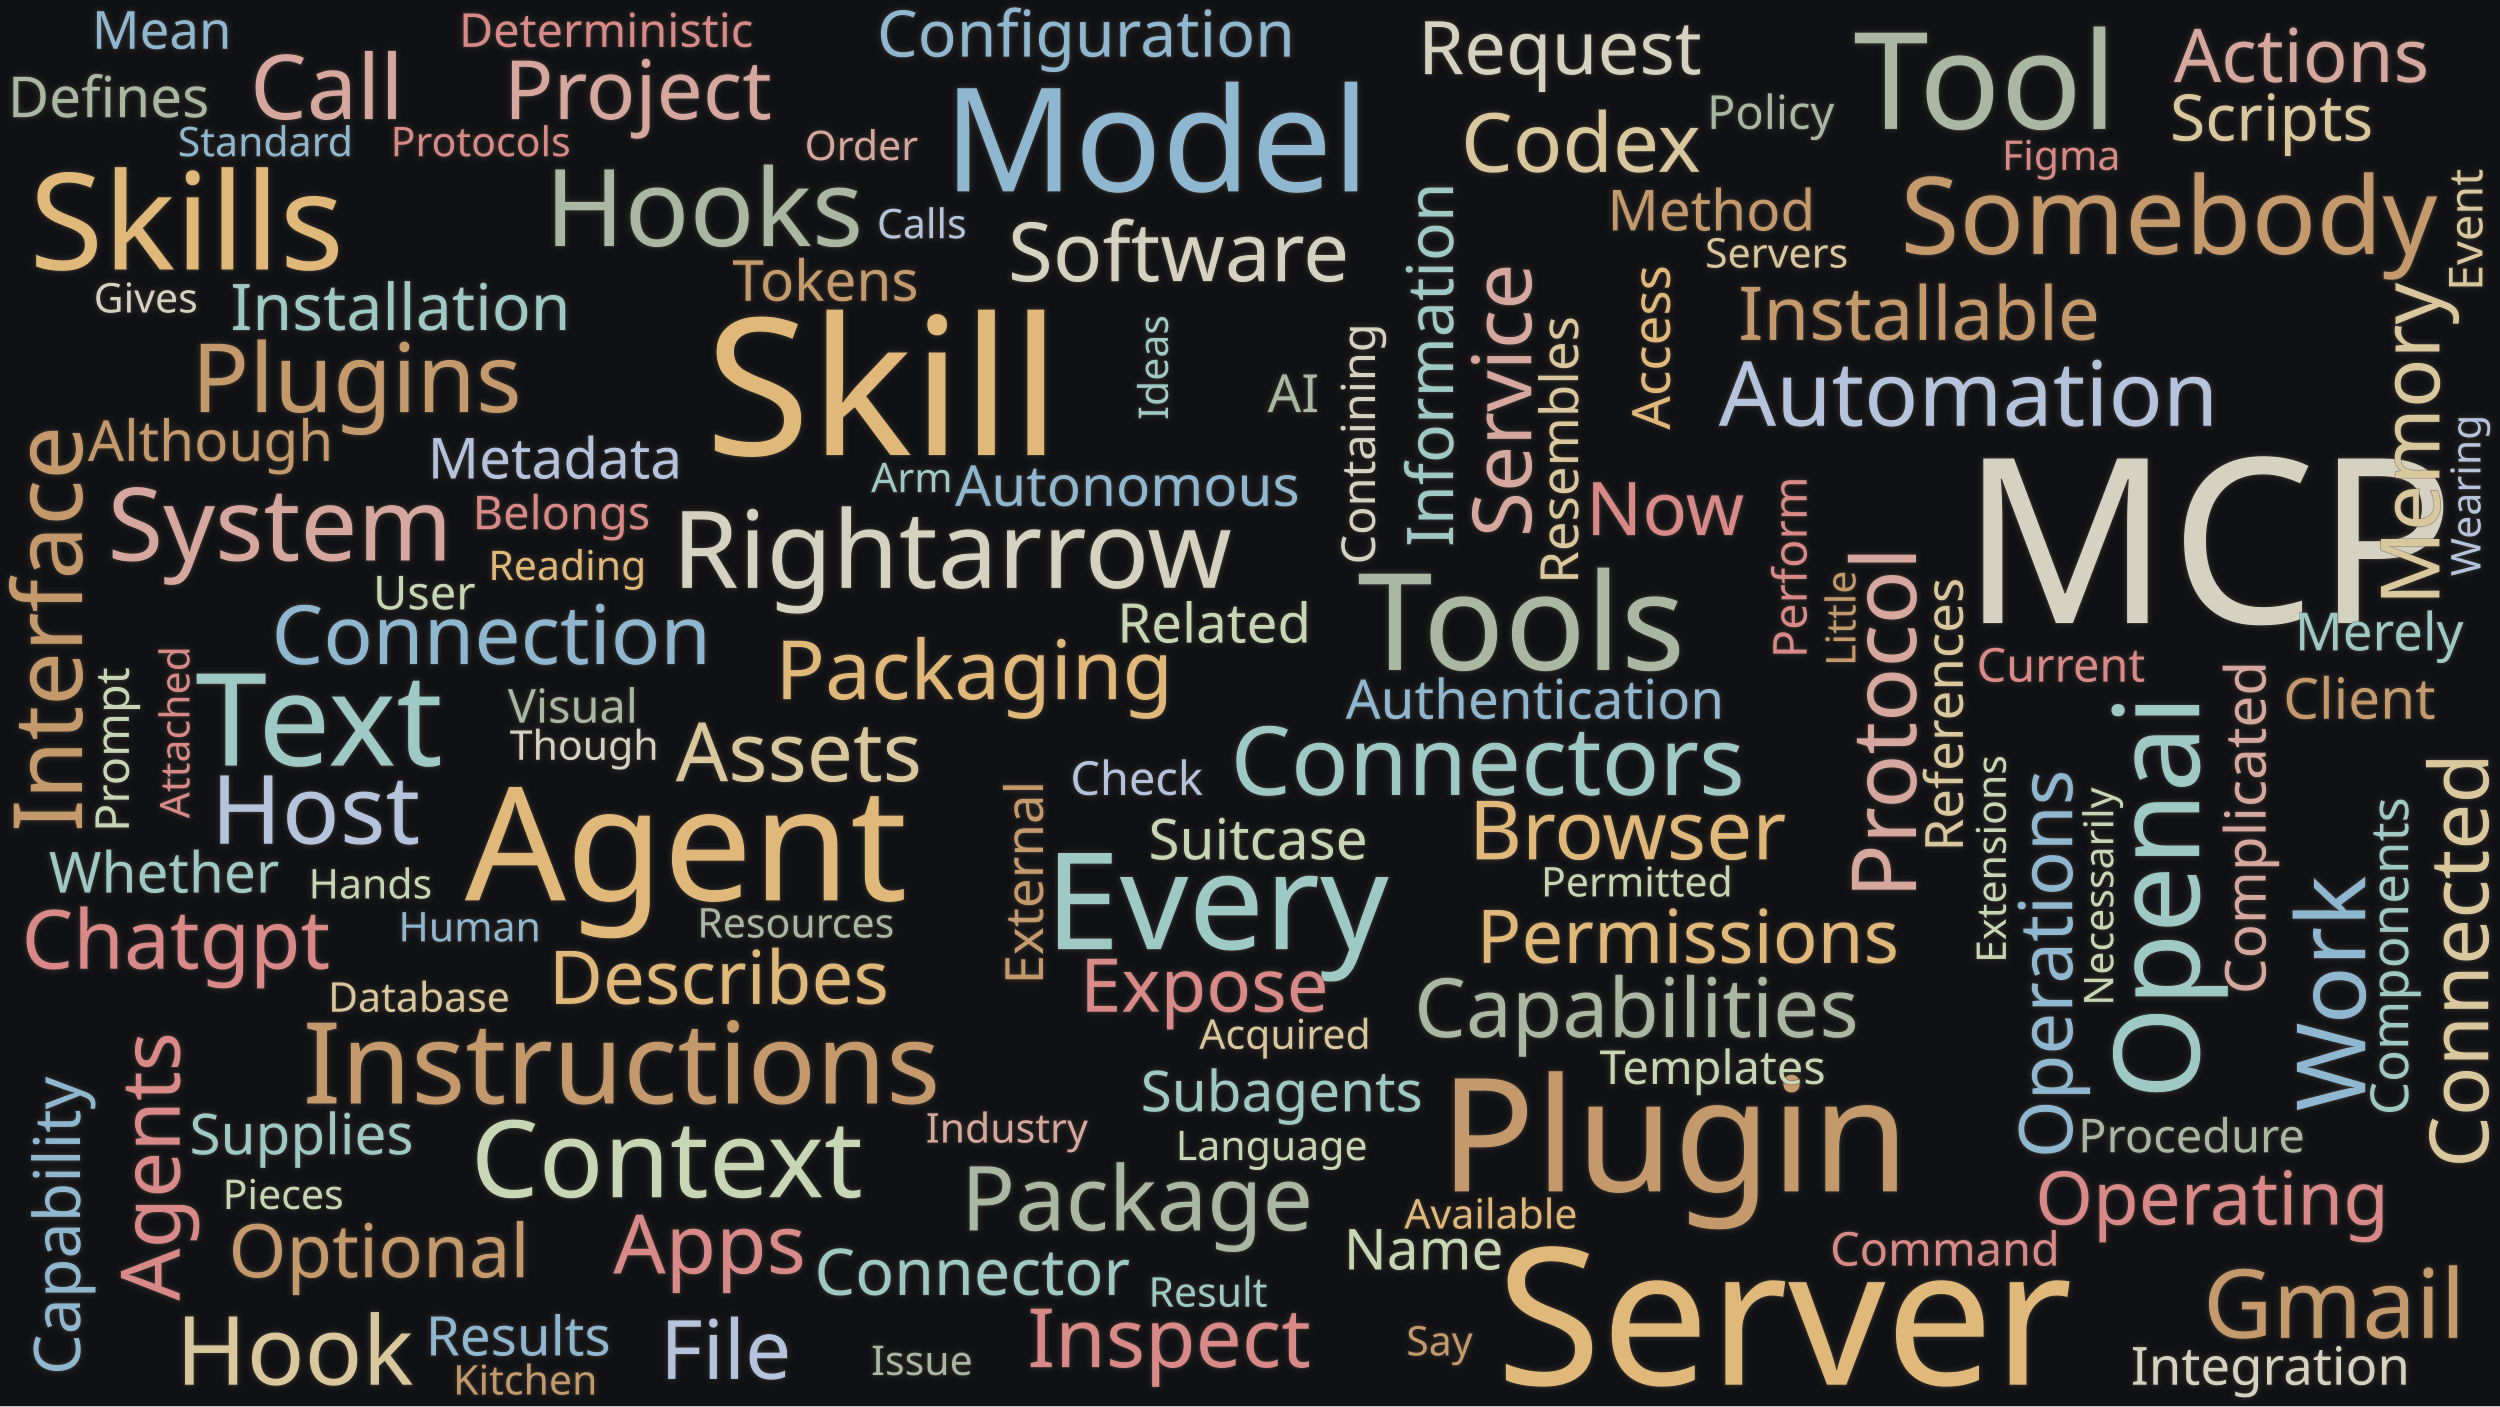
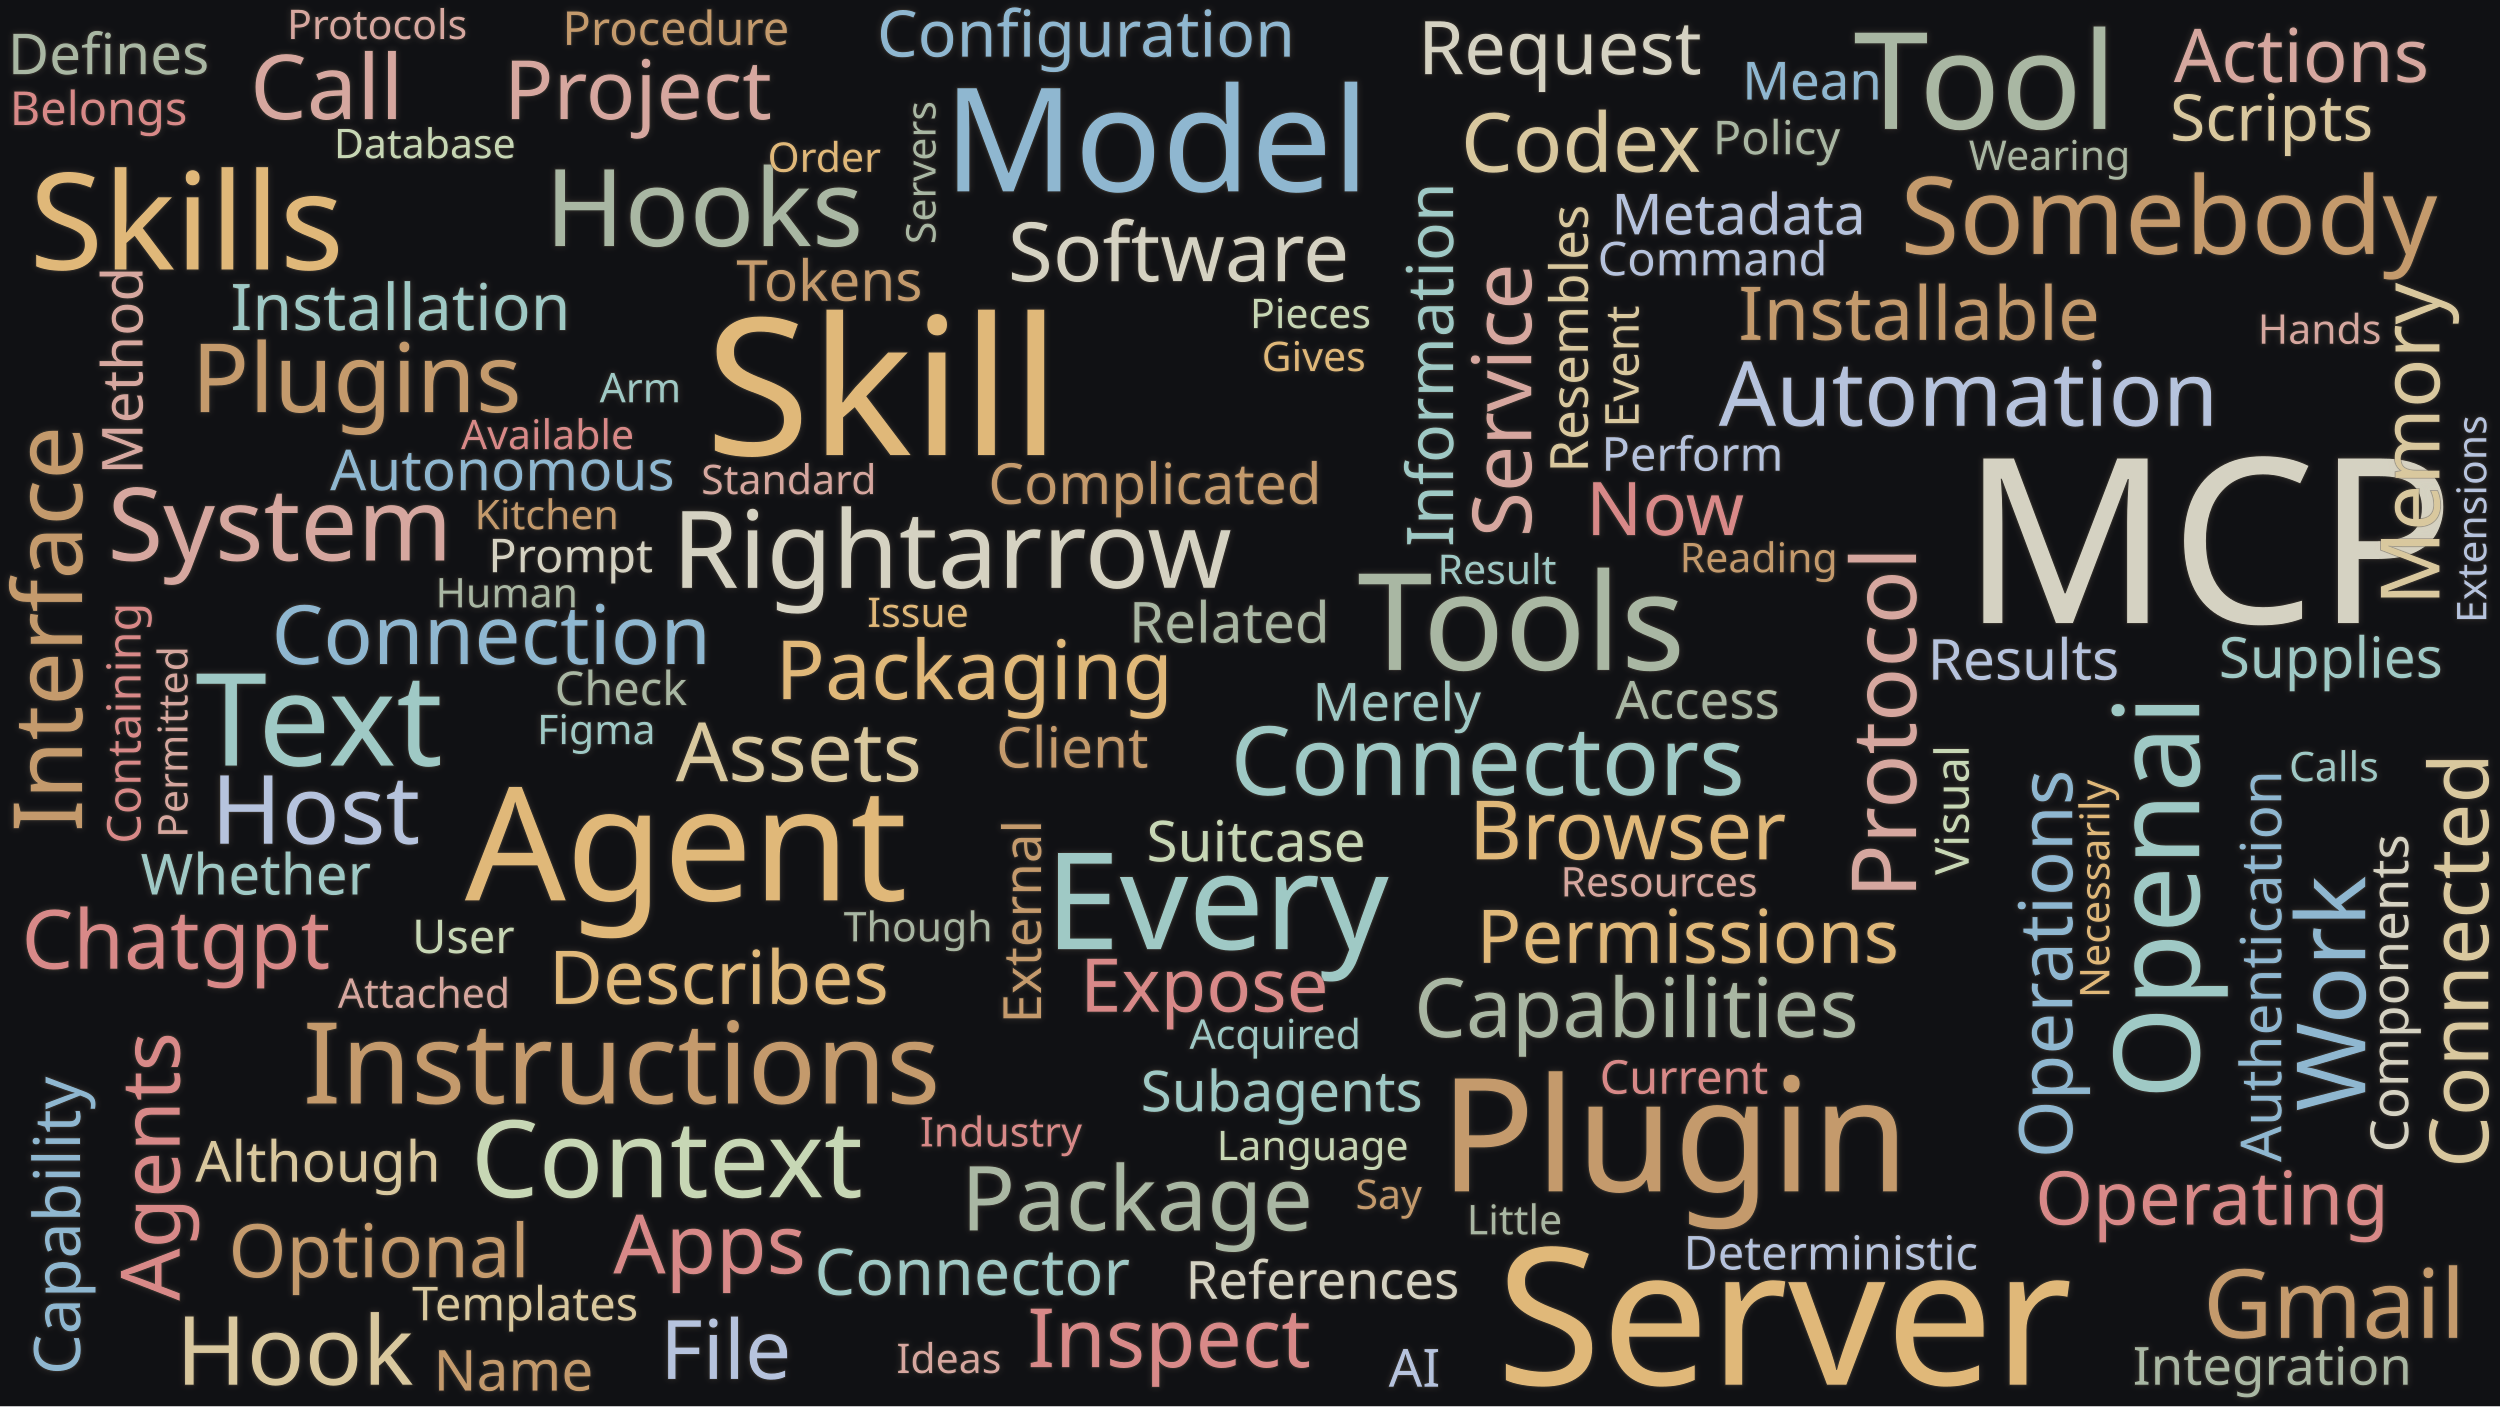
<svg xmlns="http://www.w3.org/2000/svg" role="img" aria-label="The Magnificent Plumbing Department of Artificial Intelligence" width="1280" height="720">
  <defs>
    <filter id="wordGlow" x="-20%" y="-20%" width="140%" height="140%">
      <feDropShadow dx="0" dy="0" stdDeviation="1.6" flood-color="#d8c7a1" flood-opacity="0.18" />
    </filter>
  </defs>
  <style>text { filter: url(#wordGlow); paint-order: stroke fill; stroke: rgba(16,17,20,.34); stroke-width: .9px; }</style>
  <style>text{font-family:'Droid Sans Mono';font-weight:normal;font-style:normal;}</style>
  <rect width="100%" height="100%" style="fill:#101114" />
  <text transform="translate(1004,319)" font-size="118" style="fill:#d5d2c2">MCP</text>
  <text transform="translate(361,233)" font-size="98" style="fill:#e0b879">Skill</text>
  <text transform="translate(766,709)" font-size="98" style="fill:#e0b879">Server</text>
  <text transform="translate(737,610)" font-size="81" style="fill:#c49a6c">Plugin</text>
  <text transform="translate(238,461)" font-size="81" style="fill:#e0b879">Agent</text>
  <text transform="translate(483,98)" font-size="74" style="fill:#8fb7d0">Model</text>
  <text transform="translate(695,343)" font-size="69" style="fill:#a9b7a3">Tools</text>
  <text transform="translate(15,138)" font-size="69" style="fill:#e0b879">Skills</text>
  <text transform="translate(535,486)" font-size="69" style="fill:#9fc9c5">Every</text>
  <text transform="translate(949,66)" font-size="69" style="fill:#a9b7a3">Tool</text>
  <text transform="translate(100,392)" font-size="66" style="fill:#9fc9c5">Text</text>
  <text transform="translate(1126,563) rotate(-90)" font-size="61" style="fill:#9fc9c5">Openai</text>
  <text transform="translate(155,565)" font-size="58" style="fill:#c49a6c">Instructions</text>
  <text transform="translate(973,130)" font-size="55" style="fill:#c49a6c">Somebody</text>
  <text transform="translate(279,126)" font-size="55" style="fill:#a9b7a3">Hooks</text>
  <text transform="translate(241,613)" font-size="55" style="fill:#c7d7b5">Context</text>
  <text transform="translate(344,301)" font-size="55" style="fill:#d5d2c2">Rightarrow</text>
  <text transform="translate(55,287)" font-size="52" style="fill:#d6a79f">System</text>
  <text transform="translate(98,211)" font-size="49" style="fill:#c49a6c">Plugins</text>
  <text transform="translate(630,407)" font-size="49" style="fill:#9fc9c5">Connectors</text>
  <text transform="translate(42,426) rotate(-90)" font-size="49" style="fill:#c49a6c">Interface</text>
  <text transform="translate(108,432)" font-size="49" style="fill:#b6c3dd">Host</text>
  <text transform="translate(1128,685)" font-size="49" style="fill:#c49a6c">Gmail</text>
  <text transform="translate(1211,569) rotate(-90)" font-size="49" style="fill:#8fb7d0">Work</text>
  <text transform="translate(90,709)" font-size="49" style="fill:#d9c89e">Hook</text>
  <text transform="translate(128,61)" font-size="46" style="fill:#d6a79f">Call</text>
  <text transform="translate(981,460) rotate(-90)" font-size="46" style="fill:#d6a79f">Protocol</text>
  <text transform="translate(492,630)" font-size="46" style="fill:#a9b7a3">Package</text>
  <text transform="translate(880,218)" font-size="46" style="fill:#b6c3dd">Automation</text>
  <text transform="translate(314,652)" font-size="42" style="fill:#d88988">Apps</text>
  <text transform="translate(92,666) rotate(-90)" font-size="42" style="fill:#d88988">Agents</text>
  <text transform="translate(516,144)" font-size="42" style="fill:#d5d2c2">Software</text>
  <text transform="translate(397,358)" font-size="42" style="fill:#e0b879">Packaging</text>
  <text transform="translate(139,340)" font-size="42" style="fill:#8fb7d0">Connection</text>
  <text transform="translate(526,700)" font-size="42" style="fill:#d88988">Inspect</text>
  <text transform="translate(724,531)" font-size="42" style="fill:#a9b7a3">Capabilities</text>
  <text transform="translate(338,706)" font-size="42" style="fill:#b6c3dd">File</text>
  <text transform="translate(752,440)" font-size="42" style="fill:#e0b879">Browser</text>
  <text transform="translate(11,496)" font-size="42" style="fill:#d88988">Chatgpt</text>
  <text transform="translate(748,88)" font-size="42" style="fill:#d9c89e">Codex</text>
  <text transform="translate(784,275) rotate(-90)" font-size="42" style="fill:#d6a79f">Service</text>
  <text transform="translate(346,400)" font-size="42" style="fill:#d9c89e">Assets</text>
  <text transform="translate(1274,598) rotate(-90)" font-size="42" style="fill:#d9c89e">Connected</text>
  <text transform="translate(1249,310) rotate(-90)" font-size="42" style="fill:#d9c89e">Memory</text>
  <text transform="translate(258,61)" font-size="42" style="fill:#d6a79f">Project</text>
  <text transform="translate(1042,627)" font-size="38" style="fill:#d88988">Operating</text>
  <text transform="translate(890,174)" font-size="38" style="fill:#c49a6c">Installable</text>
  <text transform="translate(756,493)" font-size="38" style="fill:#e0b879">Permissions</text>
  <text transform="translate(1113,42)" font-size="38" style="fill:#d6a79f">Actions</text>
  <text transform="translate(726,38)" font-size="38" style="fill:#d5d2c2">Request</text>
  <text transform="translate(553,518)" font-size="38" style="fill:#d88988">Expose</text>
  <text transform="translate(117,654)" font-size="38" style="fill:#c49a6c">Optional</text>
  <text transform="translate(281,514)" font-size="38" style="fill:#e0b879">Describes</text>
  <text transform="translate(1061,593) rotate(-90)" font-size="38" style="fill:#8fb7d0">Operations</text>
  <text transform="translate(812,274)" font-size="38" style="fill:#d88988">Now</text>
  <text transform="translate(449,29)" font-size="33" style="fill:#8fb7d0">Configuration</text>
  <text transform="translate(1111,72)" font-size="33" style="fill:#d9c89e">Scripts</text>
  <text transform="translate(41,704) rotate(-90)" font-size="33" style="fill:#8fb7d0">Capability</text>
  <text transform="translate(118,169)" font-size="33" style="fill:#9fc9c5">Installation</text>
  <text transform="translate(417,663)" font-size="33" style="fill:#9fc9c5">Connector</text>
  <text transform="translate(744,280) rotate(-90)" font-size="33" style="fill:#9fc9c5">Information</text>
  <text transform="translate(584,569)" font-size="29" style="fill:#9fc9c5">Subagents</text>
-   <text transform="translate(1160,509) rotate(-90)" font-size="29" style="fill:#d6a79f">Complicated</text>
-   <text transform="translate(823,118)" font-size="29" style="fill:#c49a6c">Method</text>
-   <text transform="translate(688,650)" font-size="29" style="fill:#c7d7b5">Name</text>
-   <text transform="translate(219,245)" font-size="29" style="fill:#b6c3dd">Metadata</text>
-   <text transform="translate(588,440)" font-size="29" style="fill:#c7d7b5">Suitcase</text>
-   <text transform="translate(489,259)" font-size="29" style="fill:#8fb7d0">Autonomous</text>
-   <text transform="translate(97,591)" font-size="29" style="fill:#9fc9c5">Supplies</text>
-   <text transform="translate(25,457)" font-size="29" style="fill:#9fc9c5">Whether</text>
-   <text transform="translate(375,154)" font-size="29" style="fill:#c49a6c">Tokens</text>
-   <text transform="translate(1169,368)" font-size="29" style="fill:#c49a6c">Client</text>
-   <text transform="translate(4,60)" font-size="29" style="fill:#a9b7a3">Defines</text>
-   <text transform="translate(45,236)" font-size="29" style="fill:#c49a6c">Although</text>
-   <text transform="translate(689,368)" font-size="28" style="fill:#8fb7d0">Authentication</text>
-   <text transform="translate(218,694)" font-size="28" style="fill:#8fb7d0">Results</text>
-   <text transform="translate(572,329)" font-size="28" style="fill:#c7d7b5">Related</text>
-   <text transform="translate(1091,709)" font-size="27" style="fill:#d5d2c2">Integration</text>
-   <text transform="translate(855,220) rotate(-90)" font-size="27" style="fill:#e0b879">Access</text>
-   <text transform="translate(808,299) rotate(-90)" font-size="27" style="fill:#d9c89e">Resembles</text>
-   <text transform="translate(534,504) rotate(-90)" font-size="27" style="fill:#c49a6c">External</text>
-   <text transform="translate(1175,333)" font-size="27" style="fill:#9fc9c5">Merely</text>
-   <text transform="translate(47,25)" font-size="27" style="fill:#8fb7d0">Mean</text>
-   <text transform="translate(649,211)" font-size="27" style="fill:#a9b7a3">AI</text>
-   <text transform="translate(1233,571) rotate(-90)" font-size="27" style="fill:#9fc9c5">Components</text>
-   <text transform="translate(1005,436) rotate(-90)" font-size="27" style="fill:#d9c89e">References</text>
-   <text transform="translate(819,555)" font-size="24" style="fill:#c7d7b5">Templates</text>
-   <text transform="translate(1064,590)" font-size="24" style="fill:#a9b7a3">Procedure</text>
-   <text transform="translate(925,337) rotate(-90)" font-size="24" style="fill:#d88988">Perform</text>
-   <text transform="translate(235,24)" font-size="24" style="fill:#d88988">Deterministic</text>
-   <text transform="translate(704,289) rotate(-90)" font-size="24" style="fill:#d5d2c2">Containing</text>
-   <text transform="translate(66,426) rotate(-90)" font-size="24" style="fill:#c7d7b5">Prompt</text>
-   <text transform="translate(260,370)" font-size="24" style="fill:#a9b7a3">Visual</text>
-   <text transform="translate(548,407)" font-size="24" style="fill:#b6c3dd">Check</text>
-   <text transform="translate(937,648)" font-size="24" style="fill:#d88988">Command</text>
-   <text transform="translate(242,271)" font-size="24" style="fill:#d88988">Belongs</text>
-   <text transform="translate(1012,349)" font-size="24" style="fill:#d88988">Current</text>
-   <text transform="translate(874,66)" font-size="24" style="fill:#a9b7a3">Policy</text>
-   <text transform="translate(191,312)" font-size="24" style="fill:#c7d7b5">User</text>
-   <text transform="translate(1271,149) rotate(-90)" font-size="24" style="fill:#d9c89e">Event</text>
-   <text transform="translate(720,694)" font-size="21" style="fill:#c49a6c">Say</text>
-   <text transform="translate(602,594)" font-size="21" style="fill:#c7d7b5">Language</text>
-   <text transform="translate(474,585)" font-size="21" style="fill:#d6a79f">Industry</text>
-   <text transform="translate(614,537)" font-size="21" style="fill:#d9c89e">Acquired</text>
-   <text transform="translate(873,137)" font-size="21" style="fill:#d9c89e">Servers</text>
-   <text transform="translate(200,80)" font-size="21" style="fill:#d88988">Protocols</text>
-   <text transform="translate(97,419) rotate(-90)" font-size="21" style="fill:#d88988">Attached</text>
-   <text transform="translate(204,482)" font-size="21" style="fill:#8fb7d0">Human</text>
-   <text transform="translate(598,215) rotate(-90)" font-size="21" style="fill:#9fc9c5">Ideas</text>
-   <text transform="translate(1270,295) rotate(-90)" font-size="21" style="fill:#b6c3dd">Wearing</text>
-   <text transform="translate(48,160)" font-size="21" style="fill:#d5d2c2">Gives</text>
-   <text transform="translate(158,460)" font-size="21" style="fill:#c7d7b5">Hands</text>
-   <text transform="translate(950,341) rotate(-90)" font-size="21" style="fill:#c49a6c">Little</text>
-   <text transform="translate(789,459)" font-size="21" style="fill:#c7d7b5">Permitted</text>
-   <text transform="translate(446,704)" font-size="21" style="fill:#a9b7a3">Issue</text>
-   <text transform="translate(446,252)" font-size="21" style="fill:#9fc9c5">Arm</text>
-   <text transform="translate(168,518)" font-size="21" style="fill:#d9c89e">Database</text>
-   <text transform="translate(1025,87)" font-size="21" style="fill:#d88988">Figma</text>
-   <text transform="translate(91,80)" font-size="21" style="fill:#8fb7d0">Standard</text>
-   <text transform="translate(250,297)" font-size="21" style="fill:#e0b879">Reading</text>
-   <text transform="translate(357,480)" font-size="21" style="fill:#a9b7a3">Resources</text>
-   <text transform="translate(114,619)" font-size="21" style="fill:#c7d7b5">Pieces</text>
-   <text transform="translate(1082,515) rotate(-90)" font-size="21" style="fill:#c7d7b5">Necessarily</text>
-   <text transform="translate(719,629)" font-size="21" style="fill:#e0b879">Available</text>
-   <text transform="translate(232,714)" font-size="21" style="fill:#c49a6c">Kitchen</text>
-   <text transform="translate(588,669)" font-size="21" style="fill:#9fc9c5">Result</text>
-   <text transform="translate(261,389)" font-size="21" style="fill:#d5d2c2">Though</text>
-   <text transform="translate(449,122)" font-size="21" style="fill:#b6c3dd">Calls</text>
-   <text transform="translate(1027,493) rotate(-90)" font-size="21" style="fill:#c7d7b5">Extensions</text>
-   <text transform="translate(412,82)" font-size="21" style="fill:#d6a79f">Order</text>
+   <text transform="translate(73,243) rotate(-90)" font-size="29" style="fill:#d6a79f">Method</text>
+   <text transform="translate(506,258)" font-size="29" style="fill:#c49a6c">Complicated</text>
+   <text transform="translate(222,712)" font-size="29" style="fill:#c49a6c">Name</text>
+   <text transform="translate(825,120)" font-size="29" style="fill:#b6c3dd">Metadata</text>
+   <text transform="translate(587,441)" font-size="29" style="fill:#c7d7b5">Suitcase</text>
+   <text transform="translate(169,251)" font-size="29" style="fill:#8fb7d0">Autonomous</text>
+   <text transform="translate(1136,347)" font-size="29" style="fill:#9fc9c5">Supplies</text>
+   <text transform="translate(72,458)" font-size="29" style="fill:#9fc9c5">Whether</text>
+   <text transform="translate(377,154)" font-size="29" style="fill:#c49a6c">Tokens</text>
+   <text transform="translate(510,393)" font-size="29" style="fill:#c49a6c">Client</text>
+   <text transform="translate(4,38)" font-size="29" style="fill:#a9b7a3">Defines</text>
+   <text transform="translate(100,605)" font-size="29" style="fill:#d9c89e">Although</text>
+   <text transform="translate(1168,595) rotate(-90)" font-size="29" style="fill:#8fb7d0">Authentication</text>
+   <text transform="translate(987,348)" font-size="29" style="fill:#b6c3dd">Results</text>
+   <text transform="translate(578,329)" font-size="29" style="fill:#a9b7a3">Related</text>
+   <text transform="translate(1092,709)" font-size="27" style="fill:#a9b7a3">Integration</text>
+   <text transform="translate(827,368)" font-size="27" style="fill:#a9b7a3">Access</text>
+   <text transform="translate(813,242) rotate(-90)" font-size="27" style="fill:#d9c89e">Resembles</text>
+   <text transform="translate(533,524) rotate(-90)" font-size="27" style="fill:#c49a6c">External</text>
+   <text transform="translate(672,369)" font-size="27" style="fill:#9fc9c5">Merely</text>
+   <text transform="translate(892,51)" font-size="27" style="fill:#8fb7d0">Mean</text>
+   <text transform="translate(711,710)" font-size="27" style="fill:#b6c3dd">AI</text>
+   <text transform="translate(1233,590) rotate(-90)" font-size="27" style="fill:#d5d2c2">Components</text>
+   <text transform="translate(607,665)" font-size="27" style="fill:#d5d2c2">References</text>
+   <text transform="translate(211,676)" font-size="24" style="fill:#d9c89e">Templates</text>
+   <text transform="translate(288,23)" font-size="24" style="fill:#c49a6c">Procedure</text>
+   <text transform="translate(820,241)" font-size="24" style="fill:#b6c3dd">Perform</text>
+   <text transform="translate(862,650)" font-size="24" style="fill:#b6c3dd">Deterministic</text>
+   <text transform="translate(250,293)" font-size="24" style="fill:#d5d2c2">Prompt</text>
+   <text transform="translate(1008,448) rotate(-90)" font-size="24" style="fill:#c7d7b5">Visual</text>
+   <text transform="translate(284,361)" font-size="24" style="fill:#a9b7a3">Check</text>
+   <text transform="translate(818,141)" font-size="24" style="fill:#b6c3dd">Command</text>
+   <text transform="translate(72,432) rotate(-90)" font-size="24" style="fill:#d88988">Containing</text>
+   <text transform="translate(5,64)" font-size="24" style="fill:#d88988">Belongs</text>
+   <text transform="translate(819,560)" font-size="24" style="fill:#d88988">Current</text>
+   <text transform="translate(877,79)" font-size="24" style="fill:#a9b7a3">Policy</text>
+   <text transform="translate(211,488)" font-size="24" style="fill:#c7d7b5">User</text>
+   <text transform="translate(839,219) rotate(-90)" font-size="24" style="fill:#d9c89e">Event</text>
+   <text transform="translate(694,619)" font-size="21" style="fill:#c49a6c">Say</text>
+   <text transform="translate(623,594)" font-size="21" style="fill:#c7d7b5">Language</text>
+   <text transform="translate(471,587)" font-size="21" style="fill:#d88988">Industry</text>
+   <text transform="translate(609,537)" font-size="21" style="fill:#9fc9c5">Acquired</text>
+   <text transform="translate(479,125) rotate(-90)" font-size="21" style="fill:#a9b7a3">Servers</text>
+   <text transform="translate(147,20)" font-size="21" style="fill:#d6a79f">Protocols</text>
+   <text transform="translate(173,516)" font-size="21" style="fill:#d6a79f">Attached</text>
+   <text transform="translate(646,190)" font-size="21" style="fill:#e0b879">Gives</text>
+   <text transform="translate(1156,176)" font-size="21" style="fill:#d6a79f">Hands</text>
+   <text transform="translate(223,311)" font-size="21" style="fill:#a9b7a3">Human</text>
+   <text transform="translate(459,703)" font-size="21" style="fill:#d6a79f">Ideas</text>
+   <text transform="translate(1008,87)" font-size="21" style="fill:#a9b7a3">Wearing</text>
+   <text transform="translate(751,632)" font-size="21" style="fill:#a9b7a3">Little</text>
+   <text transform="translate(96,429) rotate(-90)" font-size="21" style="fill:#d6a79f">Permitted</text>
+   <text transform="translate(444,321)" font-size="21" style="fill:#e0b879">Issue</text>
+   <text transform="translate(307,206)" font-size="21" style="fill:#9fc9c5">Arm</text>
+   <text transform="translate(171,81)" font-size="21" style="fill:#c7d7b5">Database</text>
+   <text transform="translate(275,381)" font-size="21" style="fill:#9fc9c5">Figma</text>
+   <text transform="translate(359,253)" font-size="21" style="fill:#d6a79f">Standard</text>
+   <text transform="translate(860,293)" font-size="21" style="fill:#c49a6c">Reading</text>
+   <text transform="translate(799,459)" font-size="21" style="fill:#d6a79f">Resources</text>
+   <text transform="translate(640,168)" font-size="21" style="fill:#c7d7b5">Pieces</text>
+   <text transform="translate(1080,511) rotate(-90)" font-size="21" style="fill:#e0b879">Necessarily</text>
+   <text transform="translate(236,230)" font-size="21" style="fill:#d88988">Available</text>
+   <text transform="translate(243,271)" font-size="21" style="fill:#c49a6c">Kitchen</text>
+   <text transform="translate(736,299)" font-size="21" style="fill:#9fc9c5">Result</text>
+   <text transform="translate(432,482)" font-size="21" style="fill:#a9b7a3">Though</text>
+   <text transform="translate(1172,400)" font-size="21" style="fill:#9fc9c5">Calls</text>
+   <text transform="translate(1273,319) rotate(-90)" font-size="21" style="fill:#b6c3dd">Extensions</text>
+   <text transform="translate(393,88)" font-size="21" style="fill:#e0b879">Order</text>
</svg>
